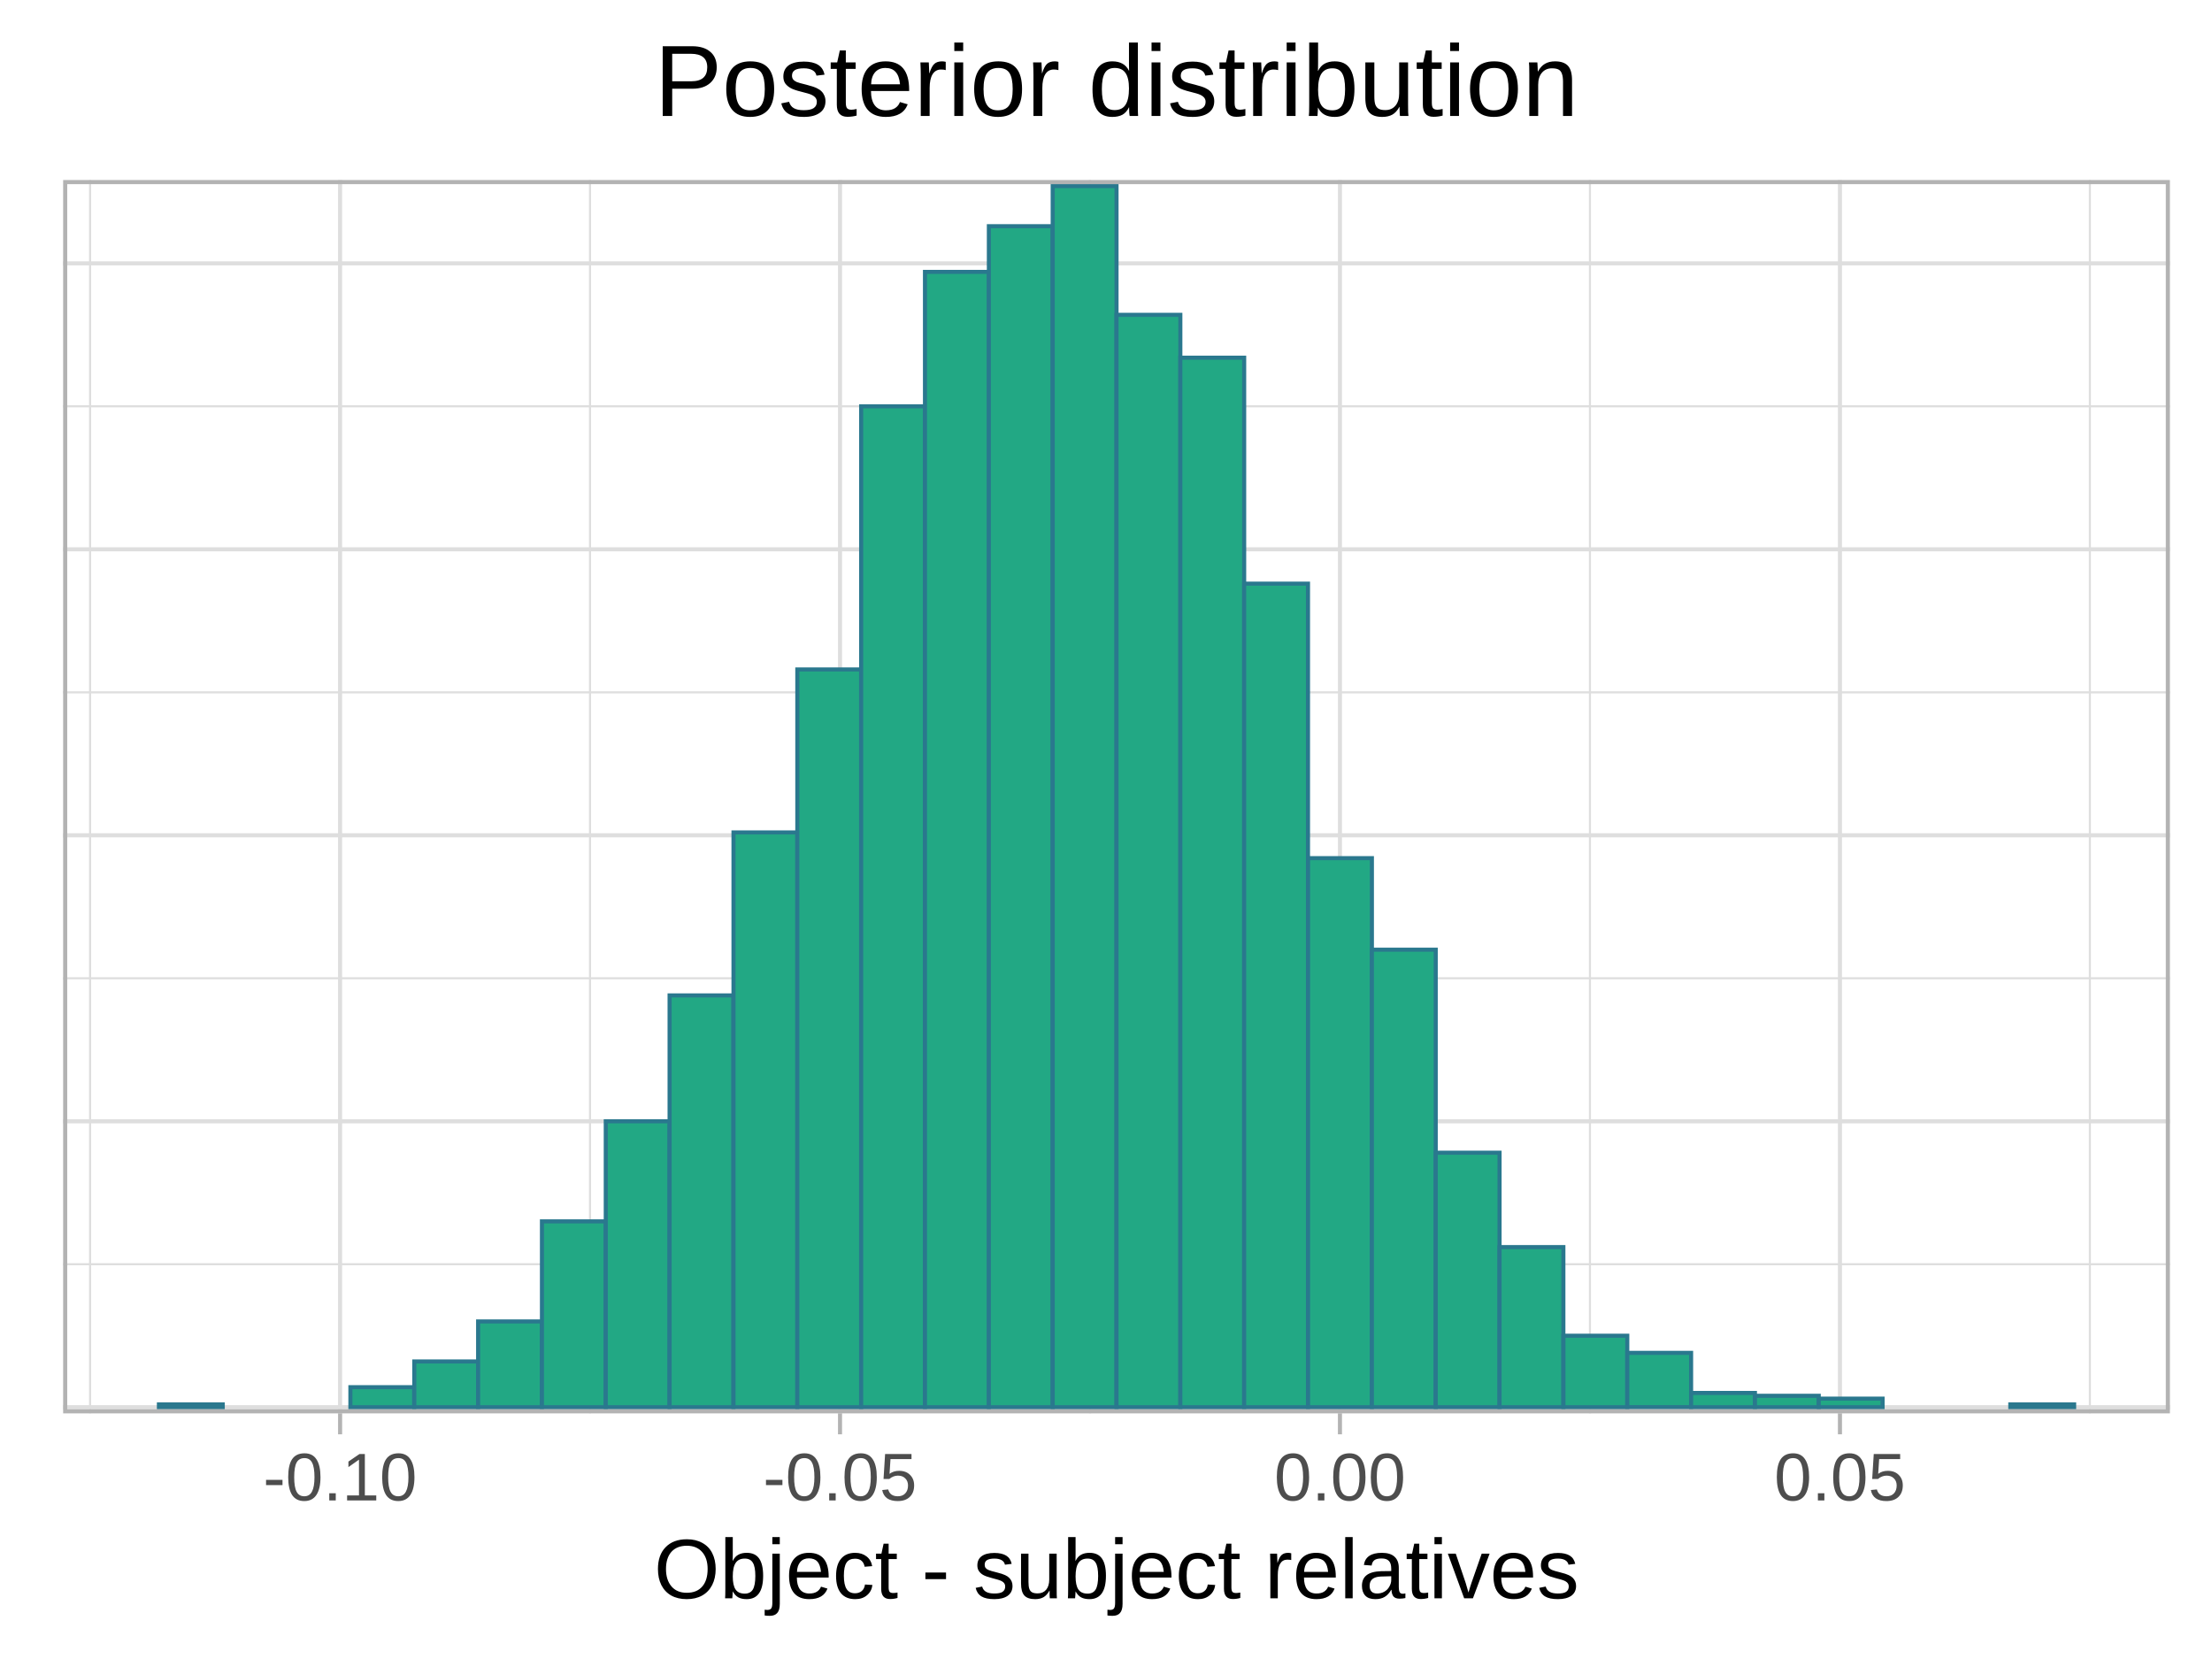
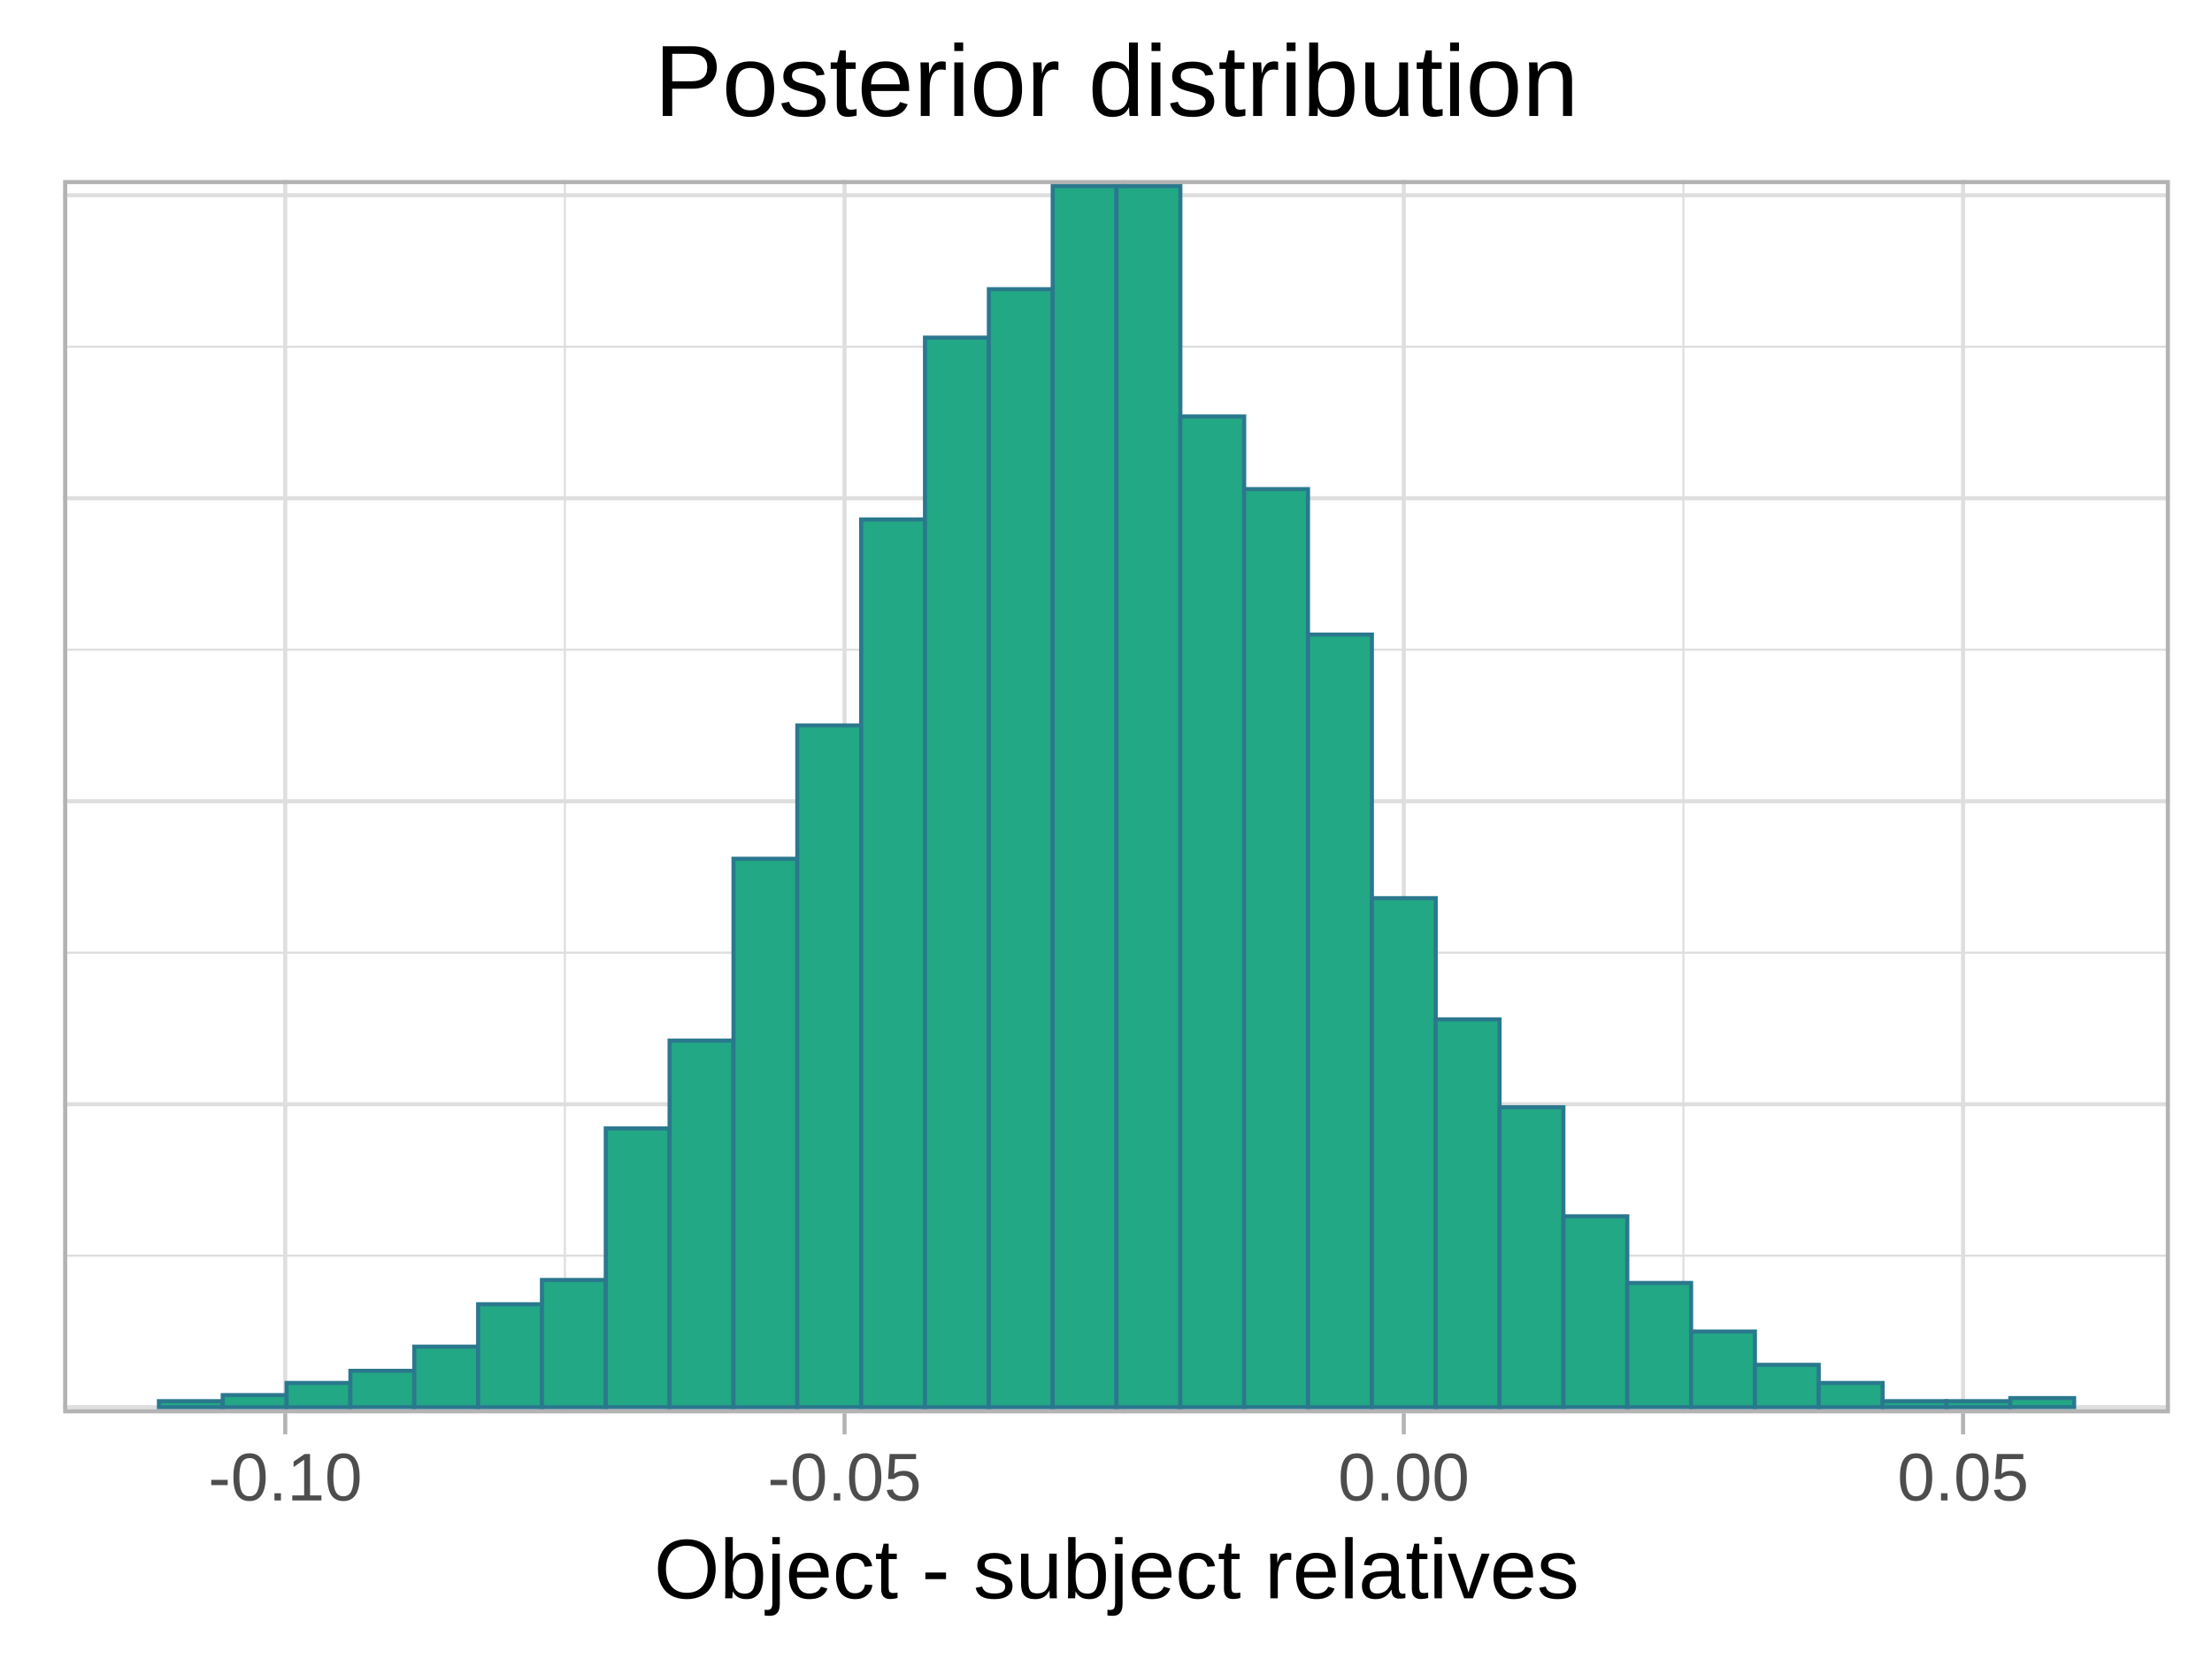
<svg xmlns="http://www.w3.org/2000/svg" class="svglite" width="288.00pt" height="216.00pt" viewBox="0 0 288.00 216.00">
  <defs>
    <style type="text/css">
    .svglite line, .svglite polyline, .svglite polygon, .svglite path, .svglite rect, .svglite circle {
      fill: none;
      stroke: #000000;
      stroke-linecap: round;
      stroke-linejoin: round;
      stroke-miterlimit: 10.00;
    }
  </style>
  </defs>
  <rect width="100%" height="100%" style="stroke: none; fill: #FFFFFF;" />
  <defs>
    <clipPath id="cpMC4wMHwyODguMDB8MC4wMHwyMTYuMDA=">
      <rect x="0.00" y="0.00" width="288.00" height="216.00" />
    </clipPath>
  </defs>
  <g clip-path="url(#cpMC4wMHwyODguMDB8MC4wMHwyMTYuMDA=)">
    <rect x="0" y="0.00" width="288.00" height="216.00" style="stroke-width: 1.07; stroke: #FFFFFF; fill: #FFFFFF;" />
  </g>
  <defs>
    <clipPath id="cpOC4yMnwyODIuNTJ8MjMuNDR8MTg0LjAx">
      <rect x="8.22" y="23.44" width="274.30" height="160.58" />
    </clipPath>
  </defs>
  <g clip-path="url(#cpOC4yMnwyODIuNTJ8MjMuNDR8MTg0LjAx)">
    <rect x="8.22" y="23.44" width="274.30" height="160.58" style="stroke-width: 1.07; stroke: none; fill: #FFFFFF;" />
-     <polyline points="8.22,164.60 282.52,164.60 " style="stroke-width: 0.27; stroke: #DEDEDE; stroke-linecap: butt;" />
-     <polyline points="8.22,127.37 282.52,127.37 " style="stroke-width: 0.27; stroke: #DEDEDE; stroke-linecap: butt;" />
-     <polyline points="8.22,90.14 282.52,90.14 " style="stroke-width: 0.27; stroke: #DEDEDE; stroke-linecap: butt;" />
-     <polyline points="8.22,52.90 282.52,52.90 " style="stroke-width: 0.27; stroke: #DEDEDE; stroke-linecap: butt;" />
-     <polyline points="11.73,184.01 11.73,23.44 " style="stroke-width: 0.27; stroke: #DEDEDE; stroke-linecap: butt;" />
-     <polyline points="76.82,184.01 76.82,23.44 " style="stroke-width: 0.27; stroke: #DEDEDE; stroke-linecap: butt;" />
-     <polyline points="141.92,184.01 141.92,23.44 " style="stroke-width: 0.27; stroke: #DEDEDE; stroke-linecap: butt;" />
-     <polyline points="207.01,184.01 207.01,23.44 " style="stroke-width: 0.27; stroke: #DEDEDE; stroke-linecap: butt;" />
-     <polyline points="272.10,184.01 272.10,23.44 " style="stroke-width: 0.27; stroke: #DEDEDE; stroke-linecap: butt;" />
+     <polyline points="8.22,163.49 282.52,163.49 " style="stroke-width: 0.27; stroke: #DEDEDE; stroke-linecap: butt;" />
+     <polyline points="8.22,124.04 282.52,124.04 " style="stroke-width: 0.27; stroke: #DEDEDE; stroke-linecap: butt;" />
+     <polyline points="8.22,84.59 282.52,84.59 " style="stroke-width: 0.27; stroke: #DEDEDE; stroke-linecap: butt;" />
+     <polyline points="8.22,45.14 282.52,45.14 " style="stroke-width: 0.27; stroke: #DEDEDE; stroke-linecap: butt;" />
+     <polyline points="73.55,184.01 73.55,23.44 " style="stroke-width: 0.27; stroke: #DEDEDE; stroke-linecap: butt;" />
+     <polyline points="146.37,184.01 146.37,23.44 " style="stroke-width: 0.27; stroke: #DEDEDE; stroke-linecap: butt;" />
+     <polyline points="219.18,184.01 219.18,23.44 " style="stroke-width: 0.27; stroke: #DEDEDE; stroke-linecap: butt;" />
    <polyline points="8.22,183.22 282.52,183.22 " style="stroke-width: 0.53; stroke: #DEDEDE; stroke-linecap: butt;" />
-     <polyline points="8.22,145.99 282.52,145.99 " style="stroke-width: 0.53; stroke: #DEDEDE; stroke-linecap: butt;" />
-     <polyline points="8.22,108.75 282.52,108.75 " style="stroke-width: 0.53; stroke: #DEDEDE; stroke-linecap: butt;" />
-     <polyline points="8.22,71.52 282.52,71.52 " style="stroke-width: 0.53; stroke: #DEDEDE; stroke-linecap: butt;" />
-     <polyline points="8.22,34.29 282.52,34.29 " style="stroke-width: 0.53; stroke: #DEDEDE; stroke-linecap: butt;" />
-     <polyline points="44.28,184.01 44.28,23.44 " style="stroke-width: 0.53; stroke: #DEDEDE; stroke-linecap: butt;" />
-     <polyline points="109.37,184.01 109.37,23.44 " style="stroke-width: 0.53; stroke: #DEDEDE; stroke-linecap: butt;" />
-     <polyline points="174.46,184.01 174.46,23.44 " style="stroke-width: 0.53; stroke: #DEDEDE; stroke-linecap: butt;" />
-     <polyline points="239.56,184.01 239.56,23.44 " style="stroke-width: 0.53; stroke: #DEDEDE; stroke-linecap: butt;" />
-     <rect x="20.69" y="182.85" width="8.31" height="0.37" style="stroke-width: 0.53; stroke: #2A788E; stroke-linecap: square; stroke-linejoin: miter; fill: #22A884;" />
-     <rect x="29.00" y="183.22" width="8.31" height="0.00" style="stroke-width: 0.53; stroke: #2A788E; stroke-linecap: square; stroke-linejoin: miter; fill: #22A884;" />
-     <rect x="37.31" y="183.22" width="8.31" height="0.00" style="stroke-width: 0.53; stroke: #2A788E; stroke-linecap: square; stroke-linejoin: miter; fill: #22A884;" />
-     <rect x="45.62" y="180.61" width="8.31" height="2.61" style="stroke-width: 0.53; stroke: #2A788E; stroke-linecap: square; stroke-linejoin: miter; fill: #22A884;" />
-     <rect x="53.94" y="177.26" width="8.31" height="5.96" style="stroke-width: 0.53; stroke: #2A788E; stroke-linecap: square; stroke-linejoin: miter; fill: #22A884;" />
-     <rect x="62.25" y="172.05" width="8.31" height="11.17" style="stroke-width: 0.53; stroke: #2A788E; stroke-linecap: square; stroke-linejoin: miter; fill: #22A884;" />
-     <rect x="70.56" y="159.02" width="8.31" height="24.20" style="stroke-width: 0.53; stroke: #2A788E; stroke-linecap: square; stroke-linejoin: miter; fill: #22A884;" />
-     <rect x="78.87" y="145.99" width="8.31" height="37.23" style="stroke-width: 0.53; stroke: #2A788E; stroke-linecap: square; stroke-linejoin: miter; fill: #22A884;" />
-     <rect x="87.18" y="129.60" width="8.31" height="53.62" style="stroke-width: 0.53; stroke: #2A788E; stroke-linecap: square; stroke-linejoin: miter; fill: #22A884;" />
-     <rect x="95.50" y="108.38" width="8.31" height="74.84" style="stroke-width: 0.53; stroke: #2A788E; stroke-linecap: square; stroke-linejoin: miter; fill: #22A884;" />
-     <rect x="103.81" y="87.16" width="8.31" height="96.06" style="stroke-width: 0.53; stroke: #2A788E; stroke-linecap: square; stroke-linejoin: miter; fill: #22A884;" />
-     <rect x="112.12" y="52.90" width="8.31" height="130.32" style="stroke-width: 0.53; stroke: #2A788E; stroke-linecap: square; stroke-linejoin: miter; fill: #22A884;" />
-     <rect x="120.43" y="35.40" width="8.31" height="147.82" style="stroke-width: 0.53; stroke: #2A788E; stroke-linecap: square; stroke-linejoin: miter; fill: #22A884;" />
-     <rect x="128.75" y="29.45" width="8.31" height="153.77" style="stroke-width: 0.53; stroke: #2A788E; stroke-linecap: square; stroke-linejoin: miter; fill: #22A884;" />
+     <polyline points="8.22,143.77 282.52,143.77 " style="stroke-width: 0.53; stroke: #DEDEDE; stroke-linecap: butt;" />
+     <polyline points="8.22,104.32 282.52,104.32 " style="stroke-width: 0.53; stroke: #DEDEDE; stroke-linecap: butt;" />
+     <polyline points="8.22,64.87 282.52,64.87 " style="stroke-width: 0.53; stroke: #DEDEDE; stroke-linecap: butt;" />
+     <polyline points="8.22,25.42 282.52,25.42 " style="stroke-width: 0.53; stroke: #DEDEDE; stroke-linecap: butt;" />
+     <polyline points="37.14,184.01 37.14,23.44 " style="stroke-width: 0.53; stroke: #DEDEDE; stroke-linecap: butt;" />
+     <polyline points="109.96,184.01 109.96,23.44 " style="stroke-width: 0.53; stroke: #DEDEDE; stroke-linecap: butt;" />
+     <polyline points="182.77,184.01 182.77,23.44 " style="stroke-width: 0.53; stroke: #DEDEDE; stroke-linecap: butt;" />
+     <polyline points="255.59,184.01 255.59,23.44 " style="stroke-width: 0.53; stroke: #DEDEDE; stroke-linecap: butt;" />
+     <rect x="20.69" y="182.43" width="8.31" height="0.79" style="stroke-width: 0.53; stroke: #2A788E; stroke-linecap: square; stroke-linejoin: miter; fill: #22A884;" />
+     <rect x="29.00" y="181.64" width="8.31" height="1.58" style="stroke-width: 0.53; stroke: #2A788E; stroke-linecap: square; stroke-linejoin: miter; fill: #22A884;" />
+     <rect x="37.31" y="180.06" width="8.31" height="3.16" style="stroke-width: 0.53; stroke: #2A788E; stroke-linecap: square; stroke-linejoin: miter; fill: #22A884;" />
+     <rect x="45.62" y="178.48" width="8.31" height="4.73" style="stroke-width: 0.53; stroke: #2A788E; stroke-linecap: square; stroke-linejoin: miter; fill: #22A884;" />
+     <rect x="53.94" y="175.33" width="8.31" height="7.89" style="stroke-width: 0.53; stroke: #2A788E; stroke-linecap: square; stroke-linejoin: miter; fill: #22A884;" />
+     <rect x="62.25" y="169.81" width="8.31" height="13.41" style="stroke-width: 0.53; stroke: #2A788E; stroke-linecap: square; stroke-linejoin: miter; fill: #22A884;" />
+     <rect x="70.56" y="166.65" width="8.31" height="16.57" style="stroke-width: 0.53; stroke: #2A788E; stroke-linecap: square; stroke-linejoin: miter; fill: #22A884;" />
+     <rect x="78.87" y="146.92" width="8.31" height="36.29" style="stroke-width: 0.53; stroke: #2A788E; stroke-linecap: square; stroke-linejoin: miter; fill: #22A884;" />
+     <rect x="87.18" y="135.48" width="8.31" height="47.74" style="stroke-width: 0.53; stroke: #2A788E; stroke-linecap: square; stroke-linejoin: miter; fill: #22A884;" />
+     <rect x="95.50" y="111.81" width="8.31" height="71.41" style="stroke-width: 0.53; stroke: #2A788E; stroke-linecap: square; stroke-linejoin: miter; fill: #22A884;" />
+     <rect x="103.81" y="94.45" width="8.31" height="88.76" style="stroke-width: 0.53; stroke: #2A788E; stroke-linecap: square; stroke-linejoin: miter; fill: #22A884;" />
+     <rect x="112.12" y="67.63" width="8.31" height="115.59" style="stroke-width: 0.53; stroke: #2A788E; stroke-linecap: square; stroke-linejoin: miter; fill: #22A884;" />
+     <rect x="120.43" y="43.96" width="8.31" height="139.26" style="stroke-width: 0.53; stroke: #2A788E; stroke-linecap: square; stroke-linejoin: miter; fill: #22A884;" />
+     <rect x="128.75" y="37.65" width="8.31" height="145.57" style="stroke-width: 0.53; stroke: #2A788E; stroke-linecap: square; stroke-linejoin: miter; fill: #22A884;" />
    <rect x="137.06" y="24.23" width="8.31" height="158.99" style="stroke-width: 0.53; stroke: #2A788E; stroke-linecap: square; stroke-linejoin: miter; fill: #22A884;" />
-     <rect x="145.37" y="40.99" width="8.31" height="142.23" style="stroke-width: 0.53; stroke: #2A788E; stroke-linecap: square; stroke-linejoin: miter; fill: #22A884;" />
-     <rect x="153.68" y="46.57" width="8.31" height="136.65" style="stroke-width: 0.53; stroke: #2A788E; stroke-linecap: square; stroke-linejoin: miter; fill: #22A884;" />
-     <rect x="161.99" y="75.99" width="8.31" height="107.23" style="stroke-width: 0.53; stroke: #2A788E; stroke-linecap: square; stroke-linejoin: miter; fill: #22A884;" />
-     <rect x="170.31" y="111.73" width="8.31" height="71.49" style="stroke-width: 0.53; stroke: #2A788E; stroke-linecap: square; stroke-linejoin: miter; fill: #22A884;" />
-     <rect x="178.62" y="123.65" width="8.31" height="59.57" style="stroke-width: 0.53; stroke: #2A788E; stroke-linecap: square; stroke-linejoin: miter; fill: #22A884;" />
-     <rect x="186.93" y="150.08" width="8.31" height="33.14" style="stroke-width: 0.53; stroke: #2A788E; stroke-linecap: square; stroke-linejoin: miter; fill: #22A884;" />
-     <rect x="195.24" y="162.37" width="8.31" height="20.85" style="stroke-width: 0.53; stroke: #2A788E; stroke-linecap: square; stroke-linejoin: miter; fill: #22A884;" />
-     <rect x="203.56" y="173.91" width="8.31" height="9.31" style="stroke-width: 0.53; stroke: #2A788E; stroke-linecap: square; stroke-linejoin: miter; fill: #22A884;" />
-     <rect x="211.87" y="176.14" width="8.31" height="7.07" style="stroke-width: 0.53; stroke: #2A788E; stroke-linecap: square; stroke-linejoin: miter; fill: #22A884;" />
-     <rect x="220.18" y="181.36" width="8.31" height="1.86" style="stroke-width: 0.53; stroke: #2A788E; stroke-linecap: square; stroke-linejoin: miter; fill: #22A884;" />
-     <rect x="228.49" y="181.73" width="8.31" height="1.49" style="stroke-width: 0.53; stroke: #2A788E; stroke-linecap: square; stroke-linejoin: miter; fill: #22A884;" />
-     <rect x="236.80" y="182.10" width="8.31" height="1.12" style="stroke-width: 0.53; stroke: #2A788E; stroke-linecap: square; stroke-linejoin: miter; fill: #22A884;" />
-     <rect x="245.12" y="183.22" width="8.31" height="0.00" style="stroke-width: 0.53; stroke: #2A788E; stroke-linecap: square; stroke-linejoin: miter; fill: #22A884;" />
-     <rect x="253.43" y="183.22" width="8.31" height="0.00" style="stroke-width: 0.53; stroke: #2A788E; stroke-linecap: square; stroke-linejoin: miter; fill: #22A884;" />
-     <rect x="261.74" y="182.85" width="8.31" height="0.37" style="stroke-width: 0.53; stroke: #2A788E; stroke-linecap: square; stroke-linejoin: miter; fill: #22A884;" />
+     <rect x="145.37" y="24.23" width="8.31" height="158.99" style="stroke-width: 0.53; stroke: #2A788E; stroke-linecap: square; stroke-linejoin: miter; fill: #22A884;" />
+     <rect x="153.68" y="54.22" width="8.31" height="129.00" style="stroke-width: 0.53; stroke: #2A788E; stroke-linecap: square; stroke-linejoin: miter; fill: #22A884;" />
+     <rect x="161.99" y="63.68" width="8.31" height="119.53" style="stroke-width: 0.53; stroke: #2A788E; stroke-linecap: square; stroke-linejoin: miter; fill: #22A884;" />
+     <rect x="170.31" y="82.62" width="8.31" height="100.60" style="stroke-width: 0.53; stroke: #2A788E; stroke-linecap: square; stroke-linejoin: miter; fill: #22A884;" />
+     <rect x="178.62" y="116.94" width="8.31" height="66.28" style="stroke-width: 0.53; stroke: #2A788E; stroke-linecap: square; stroke-linejoin: miter; fill: #22A884;" />
+     <rect x="186.93" y="132.72" width="8.31" height="50.50" style="stroke-width: 0.53; stroke: #2A788E; stroke-linecap: square; stroke-linejoin: miter; fill: #22A884;" />
+     <rect x="195.24" y="144.16" width="8.31" height="39.06" style="stroke-width: 0.53; stroke: #2A788E; stroke-linecap: square; stroke-linejoin: miter; fill: #22A884;" />
+     <rect x="203.56" y="158.36" width="8.31" height="24.85" style="stroke-width: 0.53; stroke: #2A788E; stroke-linecap: square; stroke-linejoin: miter; fill: #22A884;" />
+     <rect x="211.87" y="167.04" width="8.31" height="16.17" style="stroke-width: 0.53; stroke: #2A788E; stroke-linecap: square; stroke-linejoin: miter; fill: #22A884;" />
+     <rect x="220.18" y="173.36" width="8.31" height="9.86" style="stroke-width: 0.53; stroke: #2A788E; stroke-linecap: square; stroke-linejoin: miter; fill: #22A884;" />
+     <rect x="228.49" y="177.70" width="8.31" height="5.52" style="stroke-width: 0.53; stroke: #2A788E; stroke-linecap: square; stroke-linejoin: miter; fill: #22A884;" />
+     <rect x="236.80" y="180.06" width="8.31" height="3.16" style="stroke-width: 0.53; stroke: #2A788E; stroke-linecap: square; stroke-linejoin: miter; fill: #22A884;" />
+     <rect x="245.12" y="182.43" width="8.31" height="0.79" style="stroke-width: 0.53; stroke: #2A788E; stroke-linecap: square; stroke-linejoin: miter; fill: #22A884;" />
+     <rect x="253.43" y="182.43" width="8.31" height="0.79" style="stroke-width: 0.53; stroke: #2A788E; stroke-linecap: square; stroke-linejoin: miter; fill: #22A884;" />
+     <rect x="261.74" y="182.03" width="8.31" height="1.18" style="stroke-width: 0.53; stroke: #2A788E; stroke-linecap: square; stroke-linejoin: miter; fill: #22A884;" />
    <rect x="8.22" y="23.44" width="274.30" height="160.58" style="stroke-width: 1.07; stroke: #B3B3B3;" />
  </g>
  <g clip-path="url(#cpMC4wMHwyODguMDB8MC4wMHwyMTYuMDA=)">
-     <polyline points="44.28,186.75 44.28,184.01 " style="stroke-width: 0.53; stroke: #B3B3B3; stroke-linecap: butt;" />
-     <polyline points="109.37,186.75 109.37,184.01 " style="stroke-width: 0.53; stroke: #B3B3B3; stroke-linecap: butt;" />
-     <polyline points="174.46,186.75 174.46,184.01 " style="stroke-width: 0.53; stroke: #B3B3B3; stroke-linecap: butt;" />
-     <polyline points="239.56,186.75 239.56,184.01 " style="stroke-width: 0.53; stroke: #B3B3B3; stroke-linecap: butt;" />
-     <text x="44.28" y="195.36" text-anchor="middle" style="font-size: 8.80px; fill: #4D4D4D; font-family: Arimo;" textLength="22.75px" lengthAdjust="spacingAndGlyphs">-0.10</text>
-     <text x="109.37" y="195.36" text-anchor="middle" style="font-size: 8.80px; fill: #4D4D4D; font-family: Arimo;" textLength="22.75px" lengthAdjust="spacingAndGlyphs">-0.05</text>
-     <text x="174.46" y="195.36" text-anchor="middle" style="font-size: 8.80px; fill: #4D4D4D; font-family: Arimo;" textLength="19.58px" lengthAdjust="spacingAndGlyphs">0.00</text>
-     <text x="239.56" y="195.36" text-anchor="middle" style="font-size: 8.80px; fill: #4D4D4D; font-family: Arimo;" textLength="19.58px" lengthAdjust="spacingAndGlyphs">0.05</text>
+     <polyline points="37.14,186.75 37.14,184.01 " style="stroke-width: 0.53; stroke: #B3B3B3; stroke-linecap: butt;" />
+     <polyline points="109.96,186.75 109.96,184.01 " style="stroke-width: 0.53; stroke: #B3B3B3; stroke-linecap: butt;" />
+     <polyline points="182.77,186.75 182.77,184.01 " style="stroke-width: 0.53; stroke: #B3B3B3; stroke-linecap: butt;" />
+     <polyline points="255.59,186.75 255.59,184.01 " style="stroke-width: 0.53; stroke: #B3B3B3; stroke-linecap: butt;" />
+     <text x="37.14" y="195.36" text-anchor="middle" style="font-size: 8.80px; fill: #4D4D4D; font-family: Arimo;" textLength="22.75px" lengthAdjust="spacingAndGlyphs">-0.10</text>
+     <text x="109.96" y="195.36" text-anchor="middle" style="font-size: 8.80px; fill: #4D4D4D; font-family: Arimo;" textLength="22.75px" lengthAdjust="spacingAndGlyphs">-0.05</text>
+     <text x="182.77" y="195.36" text-anchor="middle" style="font-size: 8.80px; fill: #4D4D4D; font-family: Arimo;" textLength="19.58px" lengthAdjust="spacingAndGlyphs">0.00</text>
+     <text x="255.59" y="195.36" text-anchor="middle" style="font-size: 8.80px; fill: #4D4D4D; font-family: Arimo;" textLength="19.58px" lengthAdjust="spacingAndGlyphs">0.05</text>
    <text x="145.37" y="208.10" text-anchor="middle" style="font-size: 11.00px; font-family: Arimo;" textLength="137.40px" lengthAdjust="spacingAndGlyphs">Object - subject relatives</text>
    <text x="145.37" y="15.10" text-anchor="middle" style="font-size: 13.20px; font-family: Arimo;" textLength="137.64px" lengthAdjust="spacingAndGlyphs">Posterior distribution</text>
  </g>
</svg>
